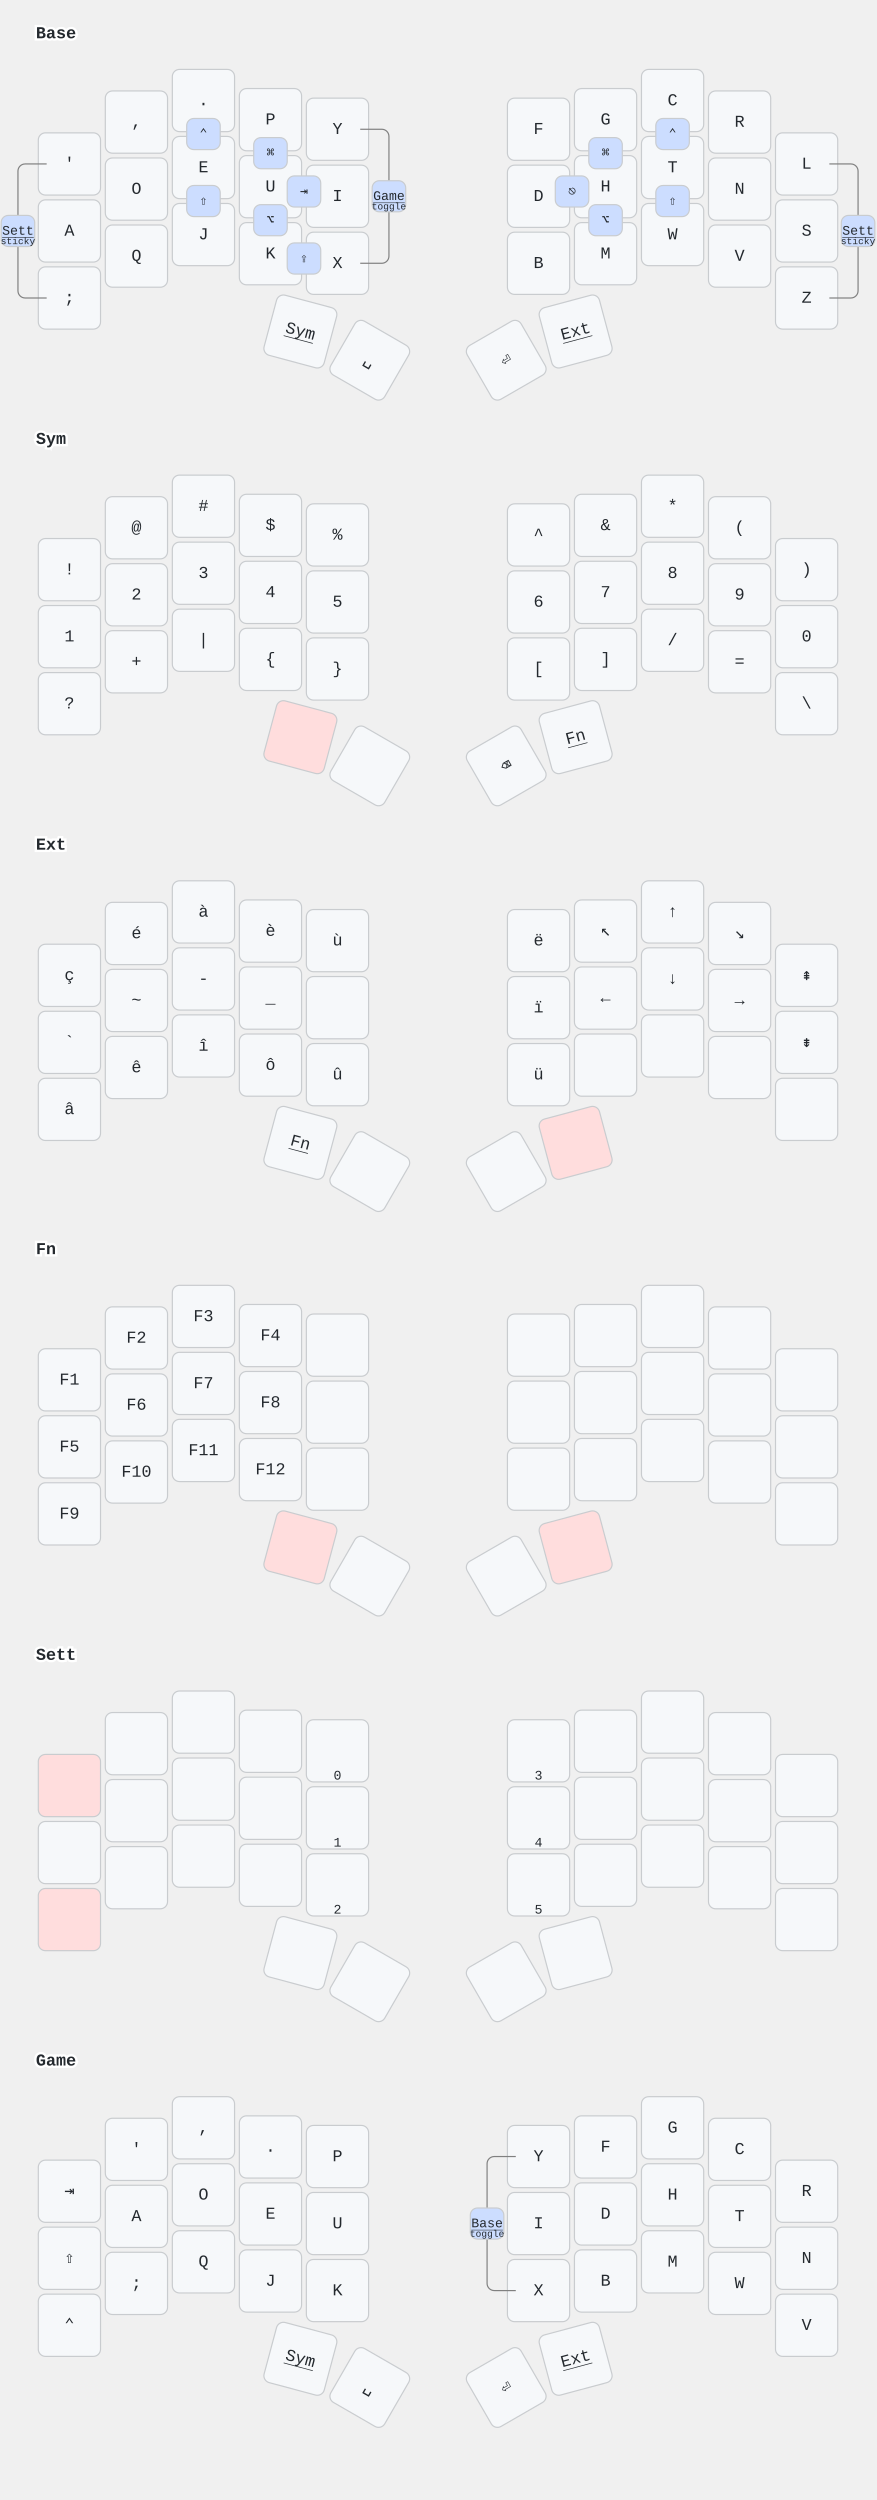
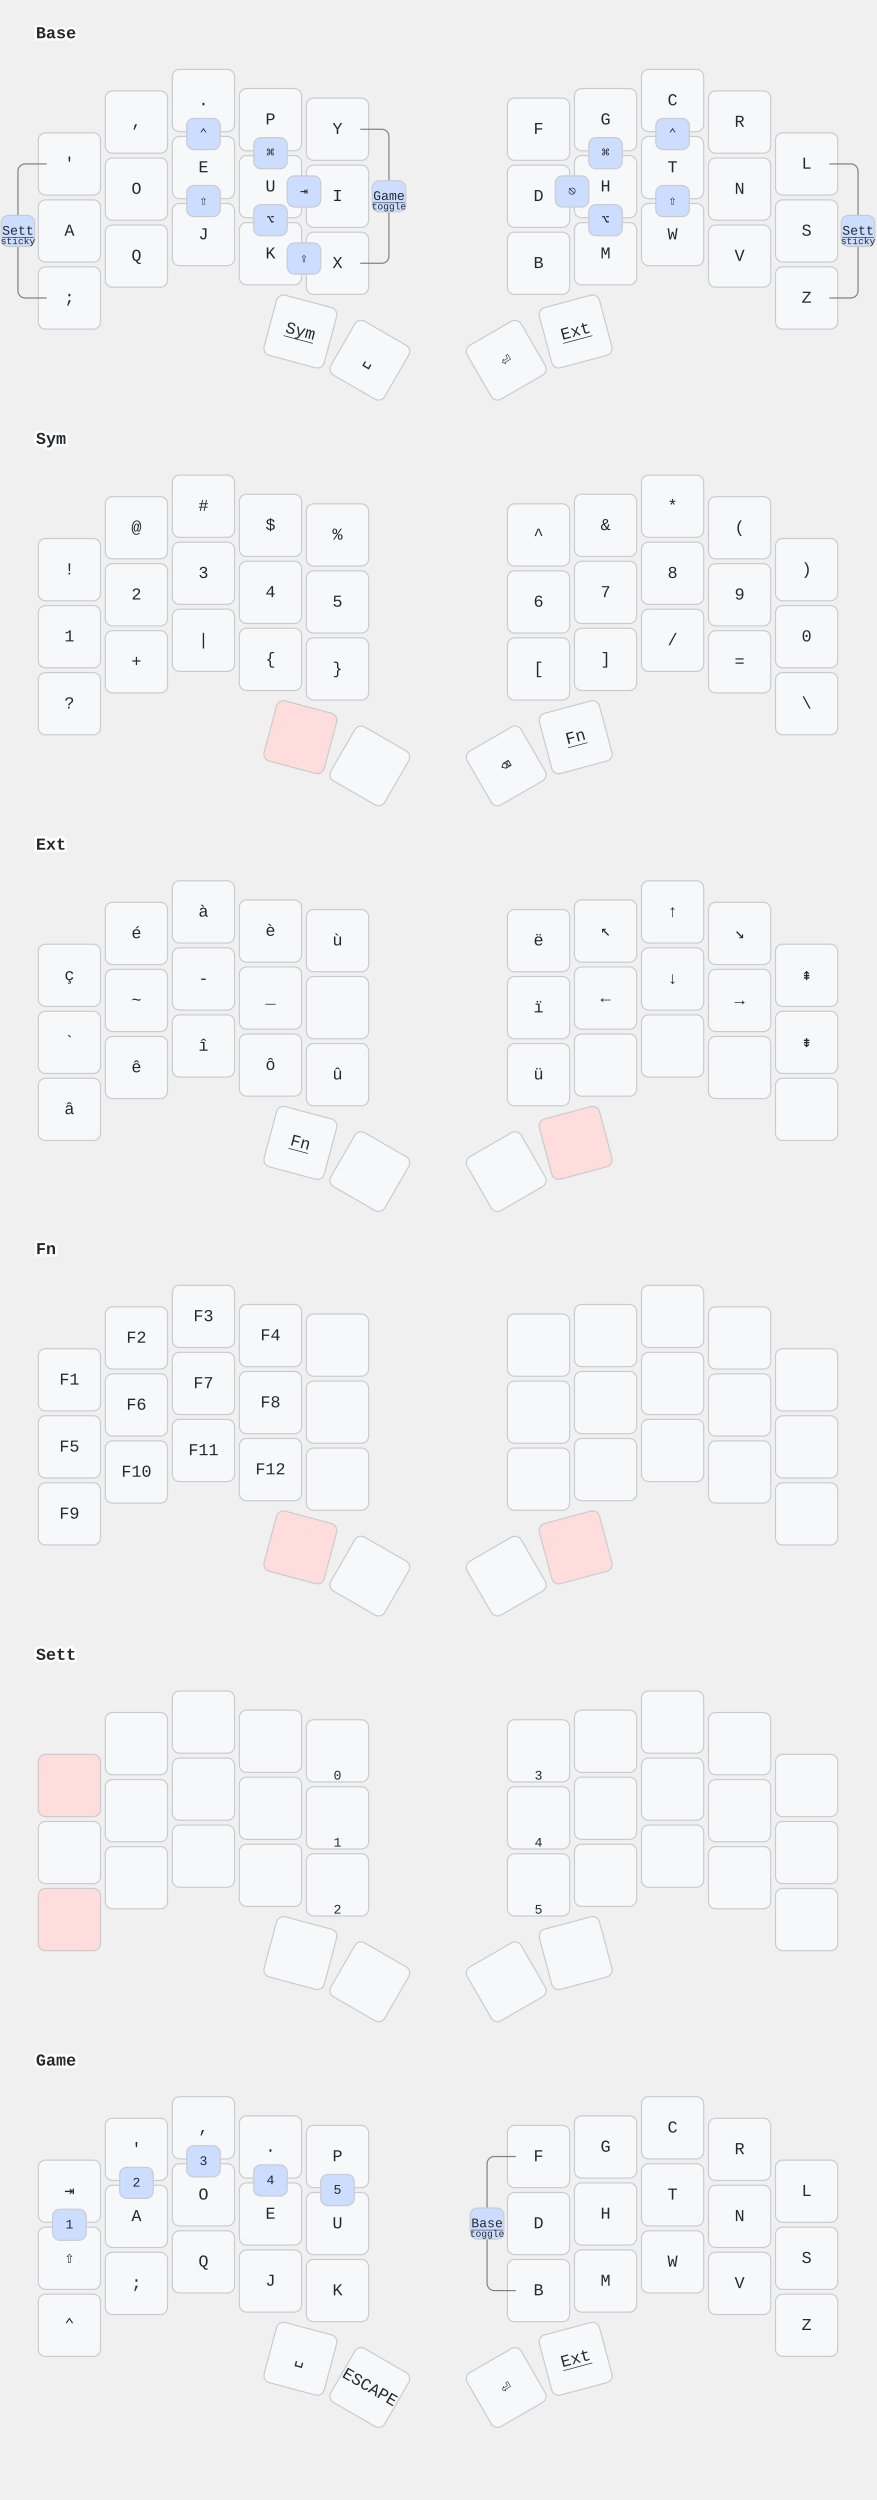
<svg xmlns="http://www.w3.org/2000/svg" xmlns:xlink="http://www.w3.org/1999/xlink" width="732" height="2089" viewBox="0 0 732 2089" class="keymap">
  <defs>/* start glyphs */
<svg id="mdi:bluetooth-connect">
      <svg id="mdi-bluetooth-connect" viewBox="0 0 24 24">
        <path d="M19,10L17,12L19,14L21,12M14.88,16.29L13,18.17V14.41M13,5.83L14.88,7.71L13,9.58M17.71,7.71L12,2H11V9.58L6.41,5L5,6.41L10.59,12L5,17.58L6.41,19L11,14.41V22H12L17.71,16.29L13.41,12M7,12L5,10L3,12L5,14L7,12Z" />
      </svg>
    </svg>
    <svg id="mdi:bluetooth-off">
      <svg id="mdi-bluetooth-off" viewBox="0 0 24 24">
        <path d="M13,5.83L14.88,7.71L13.28,9.31L14.69,10.72L17.71,7.7L12,2H11V7.03L13,9.03M5.41,4L4,5.41L10.59,12L5,17.59L6.41,19L11,14.41V22H12L16.29,17.71L18.59,20L20,18.59M13,18.17V14.41L14.88,16.29" />
      </svg>
    </svg>
    <svg id="mdi:progress-download">
      <svg id="mdi-progress-download" viewBox="0 0 24 24">
        <path d="M13,2.03C17.73,2.5 21.5,6.25 21.95,11C22.5,16.5 18.5,21.38 13,21.93V19.93C16.64,19.5 19.5,16.61 19.96,12.97C20.5,8.58 17.39,4.59 13,4.05V2.05L13,2.03M11,2.06V4.06C9.57,4.26 8.22,4.84 7.1,5.74L5.67,4.26C7.19,3 9.05,2.25 11,2.06M4.26,5.67L5.69,7.1C4.8,8.23 4.24,9.58 4.05,11H2.05C2.25,9.04 3,7.19 4.26,5.67M2.06,13H4.06C4.24,14.42 4.81,15.77 5.69,16.9L4.27,18.33C3.03,16.81 2.26,14.96 2.06,13M7.1,18.37C8.23,19.25 9.58,19.82 11,20V22C9.04,21.79 7.18,21 5.67,19.74L7.1,18.37M12,16.5L7.5,12H11V8H13V12H16.5L12,16.5Z" />
      </svg>
    </svg>
    <svg id="mdi:volume-high">
      <svg id="mdi-volume-high" viewBox="0 0 24 24">
        <path d="M14,3.23V5.29C16.89,6.15 19,8.83 19,12C19,15.17 16.89,17.84 14,18.7V20.77C18,19.86 21,16.28 21,12C21,7.72 18,4.14 14,3.23M16.5,12C16.5,10.23 15.5,8.71 14,7.97V16C15.5,15.29 16.5,13.76 16.5,12M3,9V15H7L12,20V4L7,9H3Z" />
      </svg>
    </svg>
    <svg id="mdi:volume-medium">
      <svg id="mdi-volume-medium" viewBox="0 0 24 24">
        <path d="M5,9V15H9L14,20V4L9,9M18.5,12C18.5,10.23 17.5,8.71 16,7.97V16C17.5,15.29 18.5,13.76 18.5,12Z" />
      </svg>
    </svg>
  </defs>/* end glyphs */
<style>/* inherit to force styles through use tags */
svg path {
    fill: inherit;
}

/* font and background color specifications */
svg.keymap {
    font-family: SFMono-Regular,Consolas,Liberation Mono,Menlo,monospace;
    font-size: 14px;
    font-kerning: normal;
    text-rendering: optimizeLegibility;
    fill: #24292e;
}

/* default key styling */
rect.key {
    fill: #f6f8fa;
}

rect.key, rect.combo {
    stroke: #c9cccf;
    stroke-width: 1;
}

/* default key side styling, only used is draw_key_sides is set */
rect.side {
    filter: brightness(90%);
}

/* color accent for combo boxes */
rect.combo, rect.combo-separate {
    fill: #cdf;
}

/* color accent for held keys */
rect.held, rect.combo.held {
    fill: #fdd;
}

/* color accent for ghost (optional) keys */
rect.ghost, rect.combo.ghost {
    stroke-dasharray: 4, 4;
    stroke-width: 2;
}

text {
    text-anchor: middle;
    dominant-baseline: middle;
}

/* styling for layer labels */
text.label {
    font-weight: bold;
    text-anchor: start;
    stroke: white;
    stroke-width: 4;
    paint-order: stroke;
}

/* styling for optional footer */
text.footer {
    text-anchor: end;
    dominant-baseline: auto;
    stroke: white;
    stroke-width: 4;
    paint-order: stroke;
}

/* styling for combo tap, and key non-tap label text */
text.combo, text.hold, text.shifted, text.left, text.right, text.tl, text.tr, text.bl, text.br {
    font-size: 11px;
}

text.hold, text.bl, text.br {
    text-anchor: middle;
    dominant-baseline: auto;
}

text.shifted, text.tl, text.tr {
    text-anchor: middle;
    dominant-baseline: hanging;
}

text.left, text.tl, text.bl {
    text-anchor: start;
}

text.right, text.tr, text.br {
    text-anchor: end;
}

text.layer-activator {
    text-decoration: underline;
}

/* styling for hold/shifted label text in combo box */
text.combo.hold, text.combo.shifted, text.combo.left, text.combo.right {
    font-size: 8px;
}

/* lighter symbol for transparent keys */
text.trans {
    fill: #7b7e81;
}

/* styling for combo dendrons */
path.combo {
    stroke-width: 1;
    stroke: gray;
    fill: none;
}

/* Start Tabler Icons Cleanup */
/* cannot use height/width with glyphs */
.icon-tabler &gt; path {
    fill: inherit;
    stroke: inherit;
    stroke-width: 2;
}
/* hide tabler's default box */
.icon-tabler &gt; path[stroke="none"][fill="none"] {
    visibility: hidden;
}
/* End Tabler Icons Cleanup */
</style>
  <g transform="translate(30, 0)" class="layer-Base">
    <text x="0" y="28" class="label" id="Base">Base</text>
    <g transform="translate(0, 56)">
      <g transform="translate(28, 81)" class="key keypos-0">
        <rect rx="6" ry="6" x="-26" y="-26" width="52" height="52" class="key" />
        <text x="0" y="0" class="key tap">'</text>
      </g>
      <g transform="translate(84, 46)" class="key keypos-1">
        <rect rx="6" ry="6" x="-26" y="-26" width="52" height="52" class="key" />
        <text x="0" y="0" class="key tap">,</text>
      </g>
      <g transform="translate(140, 28)" class="key keypos-2">
        <rect rx="6" ry="6" x="-26" y="-26" width="52" height="52" class="key" />
        <text x="0" y="0" class="key tap">.</text>
      </g>
      <g transform="translate(196, 44)" class="key keypos-3">
        <rect rx="6" ry="6" x="-26" y="-26" width="52" height="52" class="key" />
        <text x="0" y="0" class="key tap">P</text>
      </g>
      <g transform="translate(252, 52)" class="key keypos-4">
        <rect rx="6" ry="6" x="-26" y="-26" width="52" height="52" class="key" />
        <text x="0" y="0" class="key tap">Y</text>
      </g>
      <g transform="translate(420, 52)" class="key keypos-5">
        <rect rx="6" ry="6" x="-26" y="-26" width="52" height="52" class="key" />
        <text x="0" y="0" class="key tap">F</text>
      </g>
      <g transform="translate(476, 44)" class="key keypos-6">
        <rect rx="6" ry="6" x="-26" y="-26" width="52" height="52" class="key" />
        <text x="0" y="0" class="key tap">G</text>
      </g>
      <g transform="translate(532, 28)" class="key keypos-7">
        <rect rx="6" ry="6" x="-26" y="-26" width="52" height="52" class="key" />
        <text x="0" y="0" class="key tap">C</text>
      </g>
      <g transform="translate(588, 46)" class="key keypos-8">
        <rect rx="6" ry="6" x="-26" y="-26" width="52" height="52" class="key" />
        <text x="0" y="0" class="key tap">R</text>
      </g>
      <g transform="translate(644, 81)" class="key keypos-9">
        <rect rx="6" ry="6" x="-26" y="-26" width="52" height="52" class="key" />
        <text x="0" y="0" class="key tap">L</text>
      </g>
      <g transform="translate(28, 137)" class="key keypos-10">
        <rect rx="6" ry="6" x="-26" y="-26" width="52" height="52" class="key" />
        <text x="0" y="0" class="key tap">A</text>
      </g>
      <g transform="translate(84, 102)" class="key keypos-11">
        <rect rx="6" ry="6" x="-26" y="-26" width="52" height="52" class="key" />
        <text x="0" y="0" class="key tap">O</text>
      </g>
      <g transform="translate(140, 84)" class="key keypos-12">
        <rect rx="6" ry="6" x="-26" y="-26" width="52" height="52" class="key" />
        <text x="0" y="0" class="key tap">E</text>
      </g>
      <g transform="translate(196, 100)" class="key keypos-13">
        <rect rx="6" ry="6" x="-26" y="-26" width="52" height="52" class="key" />
        <text x="0" y="0" class="key tap">U</text>
      </g>
      <g transform="translate(252, 108)" class="key keypos-14">
        <rect rx="6" ry="6" x="-26" y="-26" width="52" height="52" class="key" />
        <text x="0" y="0" class="key tap">I</text>
      </g>
      <g transform="translate(420, 108)" class="key keypos-15">
        <rect rx="6" ry="6" x="-26" y="-26" width="52" height="52" class="key" />
        <text x="0" y="0" class="key tap">D</text>
      </g>
      <g transform="translate(476, 100)" class="key keypos-16">
        <rect rx="6" ry="6" x="-26" y="-26" width="52" height="52" class="key" />
        <text x="0" y="0" class="key tap">H</text>
      </g>
      <g transform="translate(532, 84)" class="key keypos-17">
        <rect rx="6" ry="6" x="-26" y="-26" width="52" height="52" class="key" />
        <text x="0" y="0" class="key tap">T</text>
      </g>
      <g transform="translate(588, 102)" class="key keypos-18">
        <rect rx="6" ry="6" x="-26" y="-26" width="52" height="52" class="key" />
        <text x="0" y="0" class="key tap">N</text>
      </g>
      <g transform="translate(644, 137)" class="key keypos-19">
        <rect rx="6" ry="6" x="-26" y="-26" width="52" height="52" class="key" />
        <text x="0" y="0" class="key tap">S</text>
      </g>
      <g transform="translate(28, 193)" class="key keypos-20">
        <rect rx="6" ry="6" x="-26" y="-26" width="52" height="52" class="key" />
        <text x="0" y="0" class="key tap">;</text>
      </g>
      <g transform="translate(84, 158)" class="key keypos-21">
        <rect rx="6" ry="6" x="-26" y="-26" width="52" height="52" class="key" />
        <text x="0" y="0" class="key tap">Q</text>
      </g>
      <g transform="translate(140, 140)" class="key keypos-22">
        <rect rx="6" ry="6" x="-26" y="-26" width="52" height="52" class="key" />
        <text x="0" y="0" class="key tap">J</text>
      </g>
      <g transform="translate(196, 156)" class="key keypos-23">
        <rect rx="6" ry="6" x="-26" y="-26" width="52" height="52" class="key" />
        <text x="0" y="0" class="key tap">K</text>
      </g>
      <g transform="translate(252, 164)" class="key keypos-24">
        <rect rx="6" ry="6" x="-26" y="-26" width="52" height="52" class="key" />
        <text x="0" y="0" class="key tap">X</text>
      </g>
      <g transform="translate(420, 164)" class="key keypos-25">
        <rect rx="6" ry="6" x="-26" y="-26" width="52" height="52" class="key" />
        <text x="0" y="0" class="key tap">B</text>
      </g>
      <g transform="translate(476, 156)" class="key keypos-26">
        <rect rx="6" ry="6" x="-26" y="-26" width="52" height="52" class="key" />
        <text x="0" y="0" class="key tap">M</text>
      </g>
      <g transform="translate(532, 140)" class="key keypos-27">
        <rect rx="6" ry="6" x="-26" y="-26" width="52" height="52" class="key" />
        <text x="0" y="0" class="key tap">W</text>
      </g>
      <g transform="translate(588, 158)" class="key keypos-28">
        <rect rx="6" ry="6" x="-26" y="-26" width="52" height="52" class="key" />
        <text x="0" y="0" class="key tap">V</text>
      </g>
      <g transform="translate(644, 193)" class="key keypos-29">
        <rect rx="6" ry="6" x="-26" y="-26" width="52" height="52" class="key" />
        <text x="0" y="0" class="key tap">Z</text>
      </g>
      <g transform="translate(221, 221) rotate(15.0)" class="key keypos-30">
        <rect rx="6" ry="6" x="-26" y="-26" width="52" height="52" class="key" />
        <a href="#Sym">
          <text x="0" y="0" class="key tap layer-activator">Sym</text>
        </a>
      </g>
      <g transform="translate(279, 245) rotate(30.0)" class="key keypos-31">
        <rect rx="6" ry="6" x="-26" y="-26" width="52" height="52" class="key" />
        <text x="0" y="0" class="key tap">␣</text>
      </g>
      <g transform="translate(393, 245) rotate(-30.0)" class="key keypos-32">
        <rect rx="6" ry="6" x="-26" y="-26" width="52" height="52" class="key" />
        <text x="0" y="0" class="key tap">⏎</text>
      </g>
      <g transform="translate(451, 221) rotate(-15.0)" class="key keypos-33">
        <rect rx="6" ry="6" x="-26" y="-26" width="52" height="52" class="key" />
        <a href="#Ext">
          <text x="0" y="0" class="key tap layer-activator">Ext</text>
        </a>
      </g>
      <g class="combo combopos-0">
        <path d="M-15,137 v-50 a6.0,6.0 0 0 1 6.0,-6.0 h18" class="combo" />
        <path d="M-15,137 v50 a6.0,6.0 0 0 0 6.0,6.0 h18" class="combo" />
        <rect rx="6" ry="6" x="-29" y="124" width="28" height="26" class="combo" />
        <a href="#Sett">
          <text x="-15" y="137" class="combo tap layer-activator">Sett</text>
        </a>
        <text x="-15" y="148" class="combo hold">sticky</text>
      </g>
      <g class="combo combopos-1">
        <path d="M687,137 v-50 a6.0,6.0 0 0 0 -6.0,-6.0 h-18" class="combo" />
        <path d="M687,137 v50 a6.0,6.0 0 0 1 -6.0,6.0 h-18" class="combo" />
        <rect rx="6" ry="6" x="673" y="124" width="28" height="26" class="combo" />
        <a href="#Sett">
          <text x="687" y="137" class="combo tap layer-activator">Sett</text>
        </a>
        <text x="687" y="148" class="combo hold">sticky</text>
      </g>
      <g class="combo combopos-2">
        <rect rx="6" ry="6" x="210" y="91" width="28" height="26" class="combo" />
        <text x="224" y="104" class="combo tap">⇥</text>
      </g>
      <g class="combo combopos-3">
        <rect rx="6" ry="6" x="434" y="91" width="28" height="26" class="combo" />
        <text x="448" y="104" class="combo tap">⎋</text>
      </g>
      <g class="combo combopos-4">
        <rect rx="6" ry="6" x="210" y="147" width="28" height="26" class="combo" />
        <text x="224" y="160" class="combo tap">⇪</text>
      </g>
      <g class="combo combopos-5">
        <rect rx="6" ry="6" x="126" y="43" width="28" height="26" class="combo" />
        <text x="140" y="56" class="combo tap">⌃</text>
      </g>
      <g class="combo combopos-6">
        <rect rx="6" ry="6" x="126" y="99" width="28" height="26" class="combo" />
        <text x="140" y="112" class="combo tap">⇧</text>
      </g>
      <g class="combo combopos-7">
        <rect rx="6" ry="6" x="182" y="59" width="28" height="26" class="combo" />
        <text x="196" y="72" class="combo tap">⌘</text>
      </g>
      <g class="combo combopos-8">
        <rect rx="6" ry="6" x="182" y="115" width="28" height="26" class="combo" />
        <text x="196" y="128" class="combo tap">⌥</text>
      </g>
      <g class="combo combopos-9">
        <rect rx="6" ry="6" x="462" y="59" width="28" height="26" class="combo" />
        <text x="476" y="72" class="combo tap">⌘</text>
      </g>
      <g class="combo combopos-10">
        <rect rx="6" ry="6" x="462" y="115" width="28" height="26" class="combo" />
        <text x="476" y="128" class="combo tap">⌥</text>
      </g>
      <g class="combo combopos-11">
        <rect rx="6" ry="6" x="518" y="43" width="28" height="26" class="combo" />
        <text x="532" y="56" class="combo tap">⌃</text>
      </g>
      <g class="combo combopos-12">
        <rect rx="6" ry="6" x="518" y="99" width="28" height="26" class="combo" />
        <text x="532" y="112" class="combo tap">⇧</text>
      </g>
      <g class="combo combopos-13">
        <path d="M295,108 v-50 a6.0,6.0 0 0 0 -6.0,-6.0 h-18" class="combo" />
        <path d="M295,108 v50 a6.0,6.0 0 0 1 -6.0,6.0 h-18" class="combo" />
        <rect rx="6" ry="6" x="281" y="95" width="28" height="26" class="combo" />
        <a href="#Game">
          <text x="295" y="108" class="combo tap layer-activator">Game</text>
        </a>
        <text x="295" y="119" class="combo hold">toggle</text>
      </g>
    </g>
  </g>
  <g transform="translate(30, 339)" class="layer-Sym">
    <text x="0" y="28" class="label" id="Sym">Sym</text>
    <g transform="translate(0, 56)">
      <g transform="translate(28, 81)" class="key keypos-0">
        <rect rx="6" ry="6" x="-26" y="-26" width="52" height="52" class="key" />
        <text x="0" y="0" class="key tap">!</text>
      </g>
      <g transform="translate(84, 46)" class="key keypos-1">
        <rect rx="6" ry="6" x="-26" y="-26" width="52" height="52" class="key" />
        <text x="0" y="0" class="key tap">@</text>
      </g>
      <g transform="translate(140, 28)" class="key keypos-2">
        <rect rx="6" ry="6" x="-26" y="-26" width="52" height="52" class="key" />
        <text x="0" y="0" class="key tap">#</text>
      </g>
      <g transform="translate(196, 44)" class="key keypos-3">
        <rect rx="6" ry="6" x="-26" y="-26" width="52" height="52" class="key" />
        <text x="0" y="0" class="key tap">$</text>
      </g>
      <g transform="translate(252, 52)" class="key keypos-4">
        <rect rx="6" ry="6" x="-26" y="-26" width="52" height="52" class="key" />
        <text x="0" y="0" class="key tap">%</text>
      </g>
      <g transform="translate(420, 52)" class="key keypos-5">
        <rect rx="6" ry="6" x="-26" y="-26" width="52" height="52" class="key" />
        <text x="0" y="0" class="key tap">^</text>
      </g>
      <g transform="translate(476, 44)" class="key keypos-6">
        <rect rx="6" ry="6" x="-26" y="-26" width="52" height="52" class="key" />
        <text x="0" y="0" class="key tap">&amp;</text>
      </g>
      <g transform="translate(532, 28)" class="key keypos-7">
        <rect rx="6" ry="6" x="-26" y="-26" width="52" height="52" class="key" />
        <text x="0" y="0" class="key tap">*</text>
      </g>
      <g transform="translate(588, 46)" class="key keypos-8">
        <rect rx="6" ry="6" x="-26" y="-26" width="52" height="52" class="key" />
        <text x="0" y="0" class="key tap">(</text>
      </g>
      <g transform="translate(644, 81)" class="key keypos-9">
        <rect rx="6" ry="6" x="-26" y="-26" width="52" height="52" class="key" />
        <text x="0" y="0" class="key tap">)</text>
      </g>
      <g transform="translate(28, 137)" class="key keypos-10">
        <rect rx="6" ry="6" x="-26" y="-26" width="52" height="52" class="key" />
        <text x="0" y="0" class="key tap">1</text>
      </g>
      <g transform="translate(84, 102)" class="key keypos-11">
        <rect rx="6" ry="6" x="-26" y="-26" width="52" height="52" class="key" />
        <text x="0" y="0" class="key tap">2</text>
      </g>
      <g transform="translate(140, 84)" class="key keypos-12">
        <rect rx="6" ry="6" x="-26" y="-26" width="52" height="52" class="key" />
        <text x="0" y="0" class="key tap">3</text>
      </g>
      <g transform="translate(196, 100)" class="key keypos-13">
        <rect rx="6" ry="6" x="-26" y="-26" width="52" height="52" class="key" />
        <text x="0" y="0" class="key tap">4</text>
      </g>
      <g transform="translate(252, 108)" class="key keypos-14">
        <rect rx="6" ry="6" x="-26" y="-26" width="52" height="52" class="key" />
        <text x="0" y="0" class="key tap">5</text>
      </g>
      <g transform="translate(420, 108)" class="key keypos-15">
        <rect rx="6" ry="6" x="-26" y="-26" width="52" height="52" class="key" />
        <text x="0" y="0" class="key tap">6</text>
      </g>
      <g transform="translate(476, 100)" class="key keypos-16">
        <rect rx="6" ry="6" x="-26" y="-26" width="52" height="52" class="key" />
        <text x="0" y="0" class="key tap">7</text>
      </g>
      <g transform="translate(532, 84)" class="key keypos-17">
        <rect rx="6" ry="6" x="-26" y="-26" width="52" height="52" class="key" />
        <text x="0" y="0" class="key tap">8</text>
      </g>
      <g transform="translate(588, 102)" class="key keypos-18">
        <rect rx="6" ry="6" x="-26" y="-26" width="52" height="52" class="key" />
        <text x="0" y="0" class="key tap">9</text>
      </g>
      <g transform="translate(644, 137)" class="key keypos-19">
        <rect rx="6" ry="6" x="-26" y="-26" width="52" height="52" class="key" />
        <text x="0" y="0" class="key tap">0</text>
      </g>
      <g transform="translate(28, 193)" class="key keypos-20">
        <rect rx="6" ry="6" x="-26" y="-26" width="52" height="52" class="key" />
        <text x="0" y="0" class="key tap">?</text>
      </g>
      <g transform="translate(84, 158)" class="key keypos-21">
        <rect rx="6" ry="6" x="-26" y="-26" width="52" height="52" class="key" />
        <text x="0" y="0" class="key tap">+</text>
      </g>
      <g transform="translate(140, 140)" class="key keypos-22">
        <rect rx="6" ry="6" x="-26" y="-26" width="52" height="52" class="key" />
        <text x="0" y="0" class="key tap">|</text>
      </g>
      <g transform="translate(196, 156)" class="key keypos-23">
        <rect rx="6" ry="6" x="-26" y="-26" width="52" height="52" class="key" />
        <text x="0" y="0" class="key tap">{</text>
      </g>
      <g transform="translate(252, 164)" class="key keypos-24">
        <rect rx="6" ry="6" x="-26" y="-26" width="52" height="52" class="key" />
        <text x="0" y="0" class="key tap">}</text>
      </g>
      <g transform="translate(420, 164)" class="key keypos-25">
        <rect rx="6" ry="6" x="-26" y="-26" width="52" height="52" class="key" />
        <text x="0" y="0" class="key tap">[</text>
      </g>
      <g transform="translate(476, 156)" class="key keypos-26">
        <rect rx="6" ry="6" x="-26" y="-26" width="52" height="52" class="key" />
        <text x="0" y="0" class="key tap">]</text>
      </g>
      <g transform="translate(532, 140)" class="key keypos-27">
        <rect rx="6" ry="6" x="-26" y="-26" width="52" height="52" class="key" />
        <text x="0" y="0" class="key tap">/</text>
      </g>
      <g transform="translate(588, 158)" class="key keypos-28">
        <rect rx="6" ry="6" x="-26" y="-26" width="52" height="52" class="key" />
        <text x="0" y="0" class="key tap">=</text>
      </g>
      <g transform="translate(644, 193)" class="key keypos-29">
        <rect rx="6" ry="6" x="-26" y="-26" width="52" height="52" class="key" />
        <text x="0" y="0" class="key tap">\</text>
      </g>
      <g transform="translate(221, 221) rotate(15.0)" class="key held keypos-30">
        <rect rx="6" ry="6" x="-26" y="-26" width="52" height="52" class="key held" />
      </g>
      <g transform="translate(279, 245) rotate(30.0)" class="key keypos-31">
        <rect rx="6" ry="6" x="-26" y="-26" width="52" height="52" class="key" />
      </g>
      <g transform="translate(393, 245) rotate(-30.0)" class="key keypos-32">
        <rect rx="6" ry="6" x="-26" y="-26" width="52" height="52" class="key" />
        <text x="0" y="0" class="key tap">⌫</text>
      </g>
      <g transform="translate(451, 221) rotate(-15.0)" class="key keypos-33">
        <rect rx="6" ry="6" x="-26" y="-26" width="52" height="52" class="key" />
        <a href="#Fn">
          <text x="0" y="0" class="key tap layer-activator">Fn</text>
        </a>
      </g>
    </g>
  </g>
  <g transform="translate(30, 678)" class="layer-Ext">
    <text x="0" y="28" class="label" id="Ext">Ext</text>
    <g transform="translate(0, 56)">
      <g transform="translate(28, 81)" class="key keypos-0">
        <rect rx="6" ry="6" x="-26" y="-26" width="52" height="52" class="key" />
        <text x="0" y="0" class="key tap">ç</text>
      </g>
      <g transform="translate(84, 46)" class="key keypos-1">
        <rect rx="6" ry="6" x="-26" y="-26" width="52" height="52" class="key" />
        <text x="0" y="0" class="key tap">é</text>
      </g>
      <g transform="translate(140, 28)" class="key keypos-2">
        <rect rx="6" ry="6" x="-26" y="-26" width="52" height="52" class="key" />
        <text x="0" y="0" class="key tap">à</text>
      </g>
      <g transform="translate(196, 44)" class="key keypos-3">
        <rect rx="6" ry="6" x="-26" y="-26" width="52" height="52" class="key" />
        <text x="0" y="0" class="key tap">è</text>
      </g>
      <g transform="translate(252, 52)" class="key keypos-4">
        <rect rx="6" ry="6" x="-26" y="-26" width="52" height="52" class="key" />
        <text x="0" y="0" class="key tap">ù</text>
      </g>
      <g transform="translate(420, 52)" class="key keypos-5">
        <rect rx="6" ry="6" x="-26" y="-26" width="52" height="52" class="key" />
        <text x="0" y="0" class="key tap">ë</text>
      </g>
      <g transform="translate(476, 44)" class="key keypos-6">
        <rect rx="6" ry="6" x="-26" y="-26" width="52" height="52" class="key" />
        <text x="0" y="0" class="key tap">↖</text>
      </g>
      <g transform="translate(532, 28)" class="key keypos-7">
        <rect rx="6" ry="6" x="-26" y="-26" width="52" height="52" class="key" />
        <text x="0" y="0" class="key tap">↑</text>
      </g>
      <g transform="translate(588, 46)" class="key keypos-8">
        <rect rx="6" ry="6" x="-26" y="-26" width="52" height="52" class="key" />
        <text x="0" y="0" class="key tap">↘</text>
      </g>
      <g transform="translate(644, 81)" class="key keypos-9">
        <rect rx="6" ry="6" x="-26" y="-26" width="52" height="52" class="key" />
        <text x="0" y="0" class="key tap">⇞</text>
      </g>
      <g transform="translate(28, 137)" class="key keypos-10">
        <rect rx="6" ry="6" x="-26" y="-26" width="52" height="52" class="key" />
        <text x="0" y="0" class="key tap">`</text>
      </g>
      <g transform="translate(84, 102)" class="key keypos-11">
        <rect rx="6" ry="6" x="-26" y="-26" width="52" height="52" class="key" />
        <text x="0" y="0" class="key tap">~</text>
      </g>
      <g transform="translate(140, 84)" class="key keypos-12">
        <rect rx="6" ry="6" x="-26" y="-26" width="52" height="52" class="key" />
        <text x="0" y="0" class="key tap">-</text>
      </g>
      <g transform="translate(196, 100)" class="key keypos-13">
        <rect rx="6" ry="6" x="-26" y="-26" width="52" height="52" class="key" />
        <text x="0" y="0" class="key tap">_</text>
      </g>
      <g transform="translate(252, 108)" class="key keypos-14">
        <rect rx="6" ry="6" x="-26" y="-26" width="52" height="52" class="key" />
      </g>
      <g transform="translate(420, 108)" class="key keypos-15">
        <rect rx="6" ry="6" x="-26" y="-26" width="52" height="52" class="key" />
        <text x="0" y="0" class="key tap">ï</text>
      </g>
      <g transform="translate(476, 100)" class="key keypos-16">
        <rect rx="6" ry="6" x="-26" y="-26" width="52" height="52" class="key" />
        <text x="0" y="0" class="key tap">←</text>
      </g>
      <g transform="translate(532, 84)" class="key keypos-17">
        <rect rx="6" ry="6" x="-26" y="-26" width="52" height="52" class="key" />
        <text x="0" y="0" class="key tap">↓</text>
      </g>
      <g transform="translate(588, 102)" class="key keypos-18">
        <rect rx="6" ry="6" x="-26" y="-26" width="52" height="52" class="key" />
        <text x="0" y="0" class="key tap">→</text>
      </g>
      <g transform="translate(644, 137)" class="key keypos-19">
        <rect rx="6" ry="6" x="-26" y="-26" width="52" height="52" class="key" />
        <text x="0" y="0" class="key tap">⇟</text>
      </g>
      <g transform="translate(28, 193)" class="key keypos-20">
        <rect rx="6" ry="6" x="-26" y="-26" width="52" height="52" class="key" />
        <text x="0" y="0" class="key tap">â</text>
      </g>
      <g transform="translate(84, 158)" class="key keypos-21">
        <rect rx="6" ry="6" x="-26" y="-26" width="52" height="52" class="key" />
        <text x="0" y="0" class="key tap">ê</text>
      </g>
      <g transform="translate(140, 140)" class="key keypos-22">
        <rect rx="6" ry="6" x="-26" y="-26" width="52" height="52" class="key" />
        <text x="0" y="0" class="key tap">î</text>
      </g>
      <g transform="translate(196, 156)" class="key keypos-23">
        <rect rx="6" ry="6" x="-26" y="-26" width="52" height="52" class="key" />
        <text x="0" y="0" class="key tap">ô</text>
      </g>
      <g transform="translate(252, 164)" class="key keypos-24">
        <rect rx="6" ry="6" x="-26" y="-26" width="52" height="52" class="key" />
        <text x="0" y="0" class="key tap">û</text>
      </g>
      <g transform="translate(420, 164)" class="key keypos-25">
        <rect rx="6" ry="6" x="-26" y="-26" width="52" height="52" class="key" />
        <text x="0" y="0" class="key tap">ü</text>
      </g>
      <g transform="translate(476, 156)" class="key keypos-26">
        <rect rx="6" ry="6" x="-26" y="-26" width="52" height="52" class="key" />
        <use href="#mdi:volume-medium" xlink:href="#mdi:volume-medium" x="-7" y="-7" height="14" width="14.0" class="key tap glyph mdi:volume-medium" />
      </g>
      <g transform="translate(532, 140)" class="key keypos-27">
        <rect rx="6" ry="6" x="-26" y="-26" width="52" height="52" class="key" />
        <use href="#mdi:volume-high" xlink:href="#mdi:volume-high" x="-7" y="-7" height="14" width="14.0" class="key tap glyph mdi:volume-high" />
      </g>
      <g transform="translate(588, 158)" class="key keypos-28">
        <rect rx="6" ry="6" x="-26" y="-26" width="52" height="52" class="key" />
      </g>
      <g transform="translate(644, 193)" class="key keypos-29">
        <rect rx="6" ry="6" x="-26" y="-26" width="52" height="52" class="key" />
      </g>
      <g transform="translate(221, 221) rotate(15.0)" class="key keypos-30">
        <rect rx="6" ry="6" x="-26" y="-26" width="52" height="52" class="key" />
        <a href="#Fn">
          <text x="0" y="0" class="key tap layer-activator">Fn</text>
        </a>
      </g>
      <g transform="translate(279, 245) rotate(30.0)" class="key keypos-31">
        <rect rx="6" ry="6" x="-26" y="-26" width="52" height="52" class="key" />
      </g>
      <g transform="translate(393, 245) rotate(-30.0)" class="key keypos-32">
        <rect rx="6" ry="6" x="-26" y="-26" width="52" height="52" class="key" />
      </g>
      <g transform="translate(451, 221) rotate(-15.0)" class="key held keypos-33">
        <rect rx="6" ry="6" x="-26" y="-26" width="52" height="52" class="key held" />
      </g>
    </g>
  </g>
  <g transform="translate(30, 1016)" class="layer-Fn">
    <text x="0" y="28" class="label" id="Fn">Fn</text>
    <g transform="translate(0, 56)">
      <g transform="translate(28, 81)" class="key keypos-0">
        <rect rx="6" ry="6" x="-26" y="-26" width="52" height="52" class="key" />
        <text x="0" y="0" class="key tap">F1</text>
      </g>
      <g transform="translate(84, 46)" class="key keypos-1">
        <rect rx="6" ry="6" x="-26" y="-26" width="52" height="52" class="key" />
        <text x="0" y="0" class="key tap">F2</text>
      </g>
      <g transform="translate(140, 28)" class="key keypos-2">
        <rect rx="6" ry="6" x="-26" y="-26" width="52" height="52" class="key" />
        <text x="0" y="0" class="key tap">F3</text>
      </g>
      <g transform="translate(196, 44)" class="key keypos-3">
        <rect rx="6" ry="6" x="-26" y="-26" width="52" height="52" class="key" />
        <text x="0" y="0" class="key tap">F4</text>
      </g>
      <g transform="translate(252, 52)" class="key keypos-4">
        <rect rx="6" ry="6" x="-26" y="-26" width="52" height="52" class="key" />
      </g>
      <g transform="translate(420, 52)" class="key keypos-5">
        <rect rx="6" ry="6" x="-26" y="-26" width="52" height="52" class="key" />
      </g>
      <g transform="translate(476, 44)" class="key keypos-6">
        <rect rx="6" ry="6" x="-26" y="-26" width="52" height="52" class="key" />
      </g>
      <g transform="translate(532, 28)" class="key keypos-7">
        <rect rx="6" ry="6" x="-26" y="-26" width="52" height="52" class="key" />
      </g>
      <g transform="translate(588, 46)" class="key keypos-8">
        <rect rx="6" ry="6" x="-26" y="-26" width="52" height="52" class="key" />
      </g>
      <g transform="translate(644, 81)" class="key keypos-9">
        <rect rx="6" ry="6" x="-26" y="-26" width="52" height="52" class="key" />
      </g>
      <g transform="translate(28, 137)" class="key keypos-10">
        <rect rx="6" ry="6" x="-26" y="-26" width="52" height="52" class="key" />
        <text x="0" y="0" class="key tap">F5</text>
      </g>
      <g transform="translate(84, 102)" class="key keypos-11">
        <rect rx="6" ry="6" x="-26" y="-26" width="52" height="52" class="key" />
        <text x="0" y="0" class="key tap">F6</text>
      </g>
      <g transform="translate(140, 84)" class="key keypos-12">
        <rect rx="6" ry="6" x="-26" y="-26" width="52" height="52" class="key" />
        <text x="0" y="0" class="key tap">F7</text>
      </g>
      <g transform="translate(196, 100)" class="key keypos-13">
        <rect rx="6" ry="6" x="-26" y="-26" width="52" height="52" class="key" />
        <text x="0" y="0" class="key tap">F8</text>
      </g>
      <g transform="translate(252, 108)" class="key keypos-14">
        <rect rx="6" ry="6" x="-26" y="-26" width="52" height="52" class="key" />
      </g>
      <g transform="translate(420, 108)" class="key keypos-15">
        <rect rx="6" ry="6" x="-26" y="-26" width="52" height="52" class="key" />
      </g>
      <g transform="translate(476, 100)" class="key keypos-16">
        <rect rx="6" ry="6" x="-26" y="-26" width="52" height="52" class="key" />
      </g>
      <g transform="translate(532, 84)" class="key keypos-17">
        <rect rx="6" ry="6" x="-26" y="-26" width="52" height="52" class="key" />
      </g>
      <g transform="translate(588, 102)" class="key keypos-18">
        <rect rx="6" ry="6" x="-26" y="-26" width="52" height="52" class="key" />
      </g>
      <g transform="translate(644, 137)" class="key keypos-19">
        <rect rx="6" ry="6" x="-26" y="-26" width="52" height="52" class="key" />
      </g>
      <g transform="translate(28, 193)" class="key keypos-20">
        <rect rx="6" ry="6" x="-26" y="-26" width="52" height="52" class="key" />
        <text x="0" y="0" class="key tap">F9</text>
      </g>
      <g transform="translate(84, 158)" class="key keypos-21">
        <rect rx="6" ry="6" x="-26" y="-26" width="52" height="52" class="key" />
        <text x="0" y="0" class="key tap">F10</text>
      </g>
      <g transform="translate(140, 140)" class="key keypos-22">
        <rect rx="6" ry="6" x="-26" y="-26" width="52" height="52" class="key" />
        <text x="0" y="0" class="key tap">F11</text>
      </g>
      <g transform="translate(196, 156)" class="key keypos-23">
        <rect rx="6" ry="6" x="-26" y="-26" width="52" height="52" class="key" />
        <text x="0" y="0" class="key tap">F12</text>
      </g>
      <g transform="translate(252, 164)" class="key keypos-24">
        <rect rx="6" ry="6" x="-26" y="-26" width="52" height="52" class="key" />
      </g>
      <g transform="translate(420, 164)" class="key keypos-25">
        <rect rx="6" ry="6" x="-26" y="-26" width="52" height="52" class="key" />
      </g>
      <g transform="translate(476, 156)" class="key keypos-26">
        <rect rx="6" ry="6" x="-26" y="-26" width="52" height="52" class="key" />
      </g>
      <g transform="translate(532, 140)" class="key keypos-27">
        <rect rx="6" ry="6" x="-26" y="-26" width="52" height="52" class="key" />
      </g>
      <g transform="translate(588, 158)" class="key keypos-28">
        <rect rx="6" ry="6" x="-26" y="-26" width="52" height="52" class="key" />
      </g>
      <g transform="translate(644, 193)" class="key keypos-29">
        <rect rx="6" ry="6" x="-26" y="-26" width="52" height="52" class="key" />
      </g>
      <g transform="translate(221, 221) rotate(15.0)" class="key held keypos-30">
        <rect rx="6" ry="6" x="-26" y="-26" width="52" height="52" class="key held" />
      </g>
      <g transform="translate(279, 245) rotate(30.0)" class="key keypos-31">
        <rect rx="6" ry="6" x="-26" y="-26" width="52" height="52" class="key" />
      </g>
      <g transform="translate(393, 245) rotate(-30.0)" class="key keypos-32">
        <rect rx="6" ry="6" x="-26" y="-26" width="52" height="52" class="key" />
      </g>
      <g transform="translate(451, 221) rotate(-15.0)" class="key held keypos-33">
        <rect rx="6" ry="6" x="-26" y="-26" width="52" height="52" class="key held" />
      </g>
    </g>
  </g>
  <g transform="translate(30, 1355)" class="layer-Sett">
    <text x="0" y="28" class="label" id="Sett">Sett</text>
    <g transform="translate(0, 56)">
      <g transform="translate(28, 81)" class="key held keypos-0">
        <rect rx="6" ry="6" x="-26" y="-26" width="52" height="52" class="key held" />
      </g>
      <g transform="translate(84, 46)" class="key keypos-1">
        <rect rx="6" ry="6" x="-26" y="-26" width="52" height="52" class="key" />
        <use href="#mdi:progress-download" xlink:href="#mdi:progress-download" x="-7" y="-7" height="14" width="14.0" class="key tap glyph mdi:progress-download" />
      </g>
      <g transform="translate(140, 28)" class="key keypos-2">
        <rect rx="6" ry="6" x="-26" y="-26" width="52" height="52" class="key" />
      </g>
      <g transform="translate(196, 44)" class="key keypos-3">
        <rect rx="6" ry="6" x="-26" y="-26" width="52" height="52" class="key" />
        <use href="#mdi:bluetooth-off" xlink:href="#mdi:bluetooth-off" x="-7" y="-7" height="14" width="14.0" class="key tap glyph mdi:bluetooth-off" />
      </g>
      <g transform="translate(252, 52)" class="key keypos-4">
        <rect rx="6" ry="6" x="-26" y="-26" width="52" height="52" class="key" />
        <use href="#mdi:bluetooth-connect" xlink:href="#mdi:bluetooth-connect" x="-7" y="-7" height="14" width="14.0" class="key tap glyph mdi:bluetooth-connect" />
        <text x="0" y="24" class="key hold">0</text>
      </g>
      <g transform="translate(420, 52)" class="key keypos-5">
        <rect rx="6" ry="6" x="-26" y="-26" width="52" height="52" class="key" />
        <use href="#mdi:bluetooth-connect" xlink:href="#mdi:bluetooth-connect" x="-7" y="-7" height="14" width="14.0" class="key tap glyph mdi:bluetooth-connect" />
        <text x="0" y="24" class="key hold">3</text>
      </g>
      <g transform="translate(476, 44)" class="key keypos-6">
        <rect rx="6" ry="6" x="-26" y="-26" width="52" height="52" class="key" />
      </g>
      <g transform="translate(532, 28)" class="key keypos-7">
        <rect rx="6" ry="6" x="-26" y="-26" width="52" height="52" class="key" />
      </g>
      <g transform="translate(588, 46)" class="key keypos-8">
        <rect rx="6" ry="6" x="-26" y="-26" width="52" height="52" class="key" />
        <use href="#mdi:progress-download" xlink:href="#mdi:progress-download" x="-7" y="-7" height="14" width="14.0" class="key tap glyph mdi:progress-download" />
      </g>
      <g transform="translate(644, 81)" class="key keypos-9">
        <rect rx="6" ry="6" x="-26" y="-26" width="52" height="52" class="key" />
      </g>
      <g transform="translate(28, 137)" class="key keypos-10">
        <rect rx="6" ry="6" x="-26" y="-26" width="52" height="52" class="key" />
      </g>
      <g transform="translate(84, 102)" class="key keypos-11">
        <rect rx="6" ry="6" x="-26" y="-26" width="52" height="52" class="key" />
      </g>
      <g transform="translate(140, 84)" class="key keypos-12">
        <rect rx="6" ry="6" x="-26" y="-26" width="52" height="52" class="key" />
      </g>
      <g transform="translate(196, 100)" class="key keypos-13">
        <rect rx="6" ry="6" x="-26" y="-26" width="52" height="52" class="key" />
      </g>
      <g transform="translate(252, 108)" class="key keypos-14">
        <rect rx="6" ry="6" x="-26" y="-26" width="52" height="52" class="key" />
        <use href="#mdi:bluetooth-connect" xlink:href="#mdi:bluetooth-connect" x="-7" y="-7" height="14" width="14.0" class="key tap glyph mdi:bluetooth-connect" />
        <text x="0" y="24" class="key hold">1</text>
      </g>
      <g transform="translate(420, 108)" class="key keypos-15">
        <rect rx="6" ry="6" x="-26" y="-26" width="52" height="52" class="key" />
        <use href="#mdi:bluetooth-connect" xlink:href="#mdi:bluetooth-connect" x="-7" y="-7" height="14" width="14.0" class="key tap glyph mdi:bluetooth-connect" />
        <text x="0" y="24" class="key hold">4</text>
      </g>
      <g transform="translate(476, 100)" class="key keypos-16">
        <rect rx="6" ry="6" x="-26" y="-26" width="52" height="52" class="key" />
      </g>
      <g transform="translate(532, 84)" class="key keypos-17">
        <rect rx="6" ry="6" x="-26" y="-26" width="52" height="52" class="key" />
      </g>
      <g transform="translate(588, 102)" class="key keypos-18">
        <rect rx="6" ry="6" x="-26" y="-26" width="52" height="52" class="key" />
      </g>
      <g transform="translate(644, 137)" class="key keypos-19">
        <rect rx="6" ry="6" x="-26" y="-26" width="52" height="52" class="key" />
      </g>
      <g transform="translate(28, 193)" class="key held keypos-20">
        <rect rx="6" ry="6" x="-26" y="-26" width="52" height="52" class="key held" />
      </g>
      <g transform="translate(84, 158)" class="key keypos-21">
        <rect rx="6" ry="6" x="-26" y="-26" width="52" height="52" class="key" />
      </g>
      <g transform="translate(140, 140)" class="key keypos-22">
        <rect rx="6" ry="6" x="-26" y="-26" width="52" height="52" class="key" />
      </g>
      <g transform="translate(196, 156)" class="key keypos-23">
        <rect rx="6" ry="6" x="-26" y="-26" width="52" height="52" class="key" />
      </g>
      <g transform="translate(252, 164)" class="key keypos-24">
        <rect rx="6" ry="6" x="-26" y="-26" width="52" height="52" class="key" />
        <use href="#mdi:bluetooth-connect" xlink:href="#mdi:bluetooth-connect" x="-7" y="-7" height="14" width="14.0" class="key tap glyph mdi:bluetooth-connect" />
        <text x="0" y="24" class="key hold">2</text>
      </g>
      <g transform="translate(420, 164)" class="key keypos-25">
        <rect rx="6" ry="6" x="-26" y="-26" width="52" height="52" class="key" />
        <use href="#mdi:bluetooth-connect" xlink:href="#mdi:bluetooth-connect" x="-7" y="-7" height="14" width="14.0" class="key tap glyph mdi:bluetooth-connect" />
        <text x="0" y="24" class="key hold">5</text>
      </g>
      <g transform="translate(476, 156)" class="key keypos-26">
        <rect rx="6" ry="6" x="-26" y="-26" width="52" height="52" class="key" />
      </g>
      <g transform="translate(532, 140)" class="key keypos-27">
        <rect rx="6" ry="6" x="-26" y="-26" width="52" height="52" class="key" />
      </g>
      <g transform="translate(588, 158)" class="key keypos-28">
        <rect rx="6" ry="6" x="-26" y="-26" width="52" height="52" class="key" />
      </g>
      <g transform="translate(644, 193)" class="key keypos-29">
        <rect rx="6" ry="6" x="-26" y="-26" width="52" height="52" class="key" />
      </g>
      <g transform="translate(221, 221) rotate(15.0)" class="key keypos-30">
        <rect rx="6" ry="6" x="-26" y="-26" width="52" height="52" class="key" />
      </g>
      <g transform="translate(279, 245) rotate(30.0)" class="key keypos-31">
        <rect rx="6" ry="6" x="-26" y="-26" width="52" height="52" class="key" />
      </g>
      <g transform="translate(393, 245) rotate(-30.0)" class="key keypos-32">
        <rect rx="6" ry="6" x="-26" y="-26" width="52" height="52" class="key" />
      </g>
      <g transform="translate(451, 221) rotate(-15.0)" class="key keypos-33">
        <rect rx="6" ry="6" x="-26" y="-26" width="52" height="52" class="key" />
      </g>
    </g>
  </g>
  <g transform="translate(30, 1694)" class="layer-Game">
    <text x="0" y="28" class="label" id="Game">Game</text>
    <g transform="translate(0, 56)">
      <g transform="translate(28, 81)" class="key keypos-0">
        <rect rx="6" ry="6" x="-26" y="-26" width="52" height="52" class="key" />
        <text x="0" y="0" class="key tap">⇥</text>
      </g>
      <g transform="translate(84, 46)" class="key keypos-1">
        <rect rx="6" ry="6" x="-26" y="-26" width="52" height="52" class="key" />
        <text x="0" y="0" class="key tap">'</text>
      </g>
      <g transform="translate(140, 28)" class="key keypos-2">
        <rect rx="6" ry="6" x="-26" y="-26" width="52" height="52" class="key" />
        <text x="0" y="0" class="key tap">,</text>
      </g>
      <g transform="translate(196, 44)" class="key keypos-3">
        <rect rx="6" ry="6" x="-26" y="-26" width="52" height="52" class="key" />
        <text x="0" y="0" class="key tap">.</text>
      </g>
      <g transform="translate(252, 52)" class="key keypos-4">
        <rect rx="6" ry="6" x="-26" y="-26" width="52" height="52" class="key" />
        <text x="0" y="0" class="key tap">P</text>
      </g>
      <g transform="translate(420, 52)" class="key keypos-5">
        <rect rx="6" ry="6" x="-26" y="-26" width="52" height="52" class="key" />
-         <text x="0" y="0" class="key tap">Y</text>
+         <text x="0" y="0" class="key tap">F</text>
      </g>
      <g transform="translate(476, 44)" class="key keypos-6">
        <rect rx="6" ry="6" x="-26" y="-26" width="52" height="52" class="key" />
-         <text x="0" y="0" class="key tap">F</text>
+         <text x="0" y="0" class="key tap">G</text>
      </g>
      <g transform="translate(532, 28)" class="key keypos-7">
        <rect rx="6" ry="6" x="-26" y="-26" width="52" height="52" class="key" />
-         <text x="0" y="0" class="key tap">G</text>
+         <text x="0" y="0" class="key tap">C</text>
      </g>
      <g transform="translate(588, 46)" class="key keypos-8">
        <rect rx="6" ry="6" x="-26" y="-26" width="52" height="52" class="key" />
-         <text x="0" y="0" class="key tap">C</text>
+         <text x="0" y="0" class="key tap">R</text>
      </g>
      <g transform="translate(644, 81)" class="key keypos-9">
        <rect rx="6" ry="6" x="-26" y="-26" width="52" height="52" class="key" />
-         <text x="0" y="0" class="key tap">R</text>
+         <text x="0" y="0" class="key tap">L</text>
      </g>
      <g transform="translate(28, 137)" class="key keypos-10">
        <rect rx="6" ry="6" x="-26" y="-26" width="52" height="52" class="key" />
        <text x="0" y="0" class="key tap">⇧</text>
      </g>
      <g transform="translate(84, 102)" class="key keypos-11">
        <rect rx="6" ry="6" x="-26" y="-26" width="52" height="52" class="key" />
        <text x="0" y="0" class="key tap">A</text>
      </g>
      <g transform="translate(140, 84)" class="key keypos-12">
        <rect rx="6" ry="6" x="-26" y="-26" width="52" height="52" class="key" />
        <text x="0" y="0" class="key tap">O</text>
      </g>
      <g transform="translate(196, 100)" class="key keypos-13">
        <rect rx="6" ry="6" x="-26" y="-26" width="52" height="52" class="key" />
        <text x="0" y="0" class="key tap">E</text>
      </g>
      <g transform="translate(252, 108)" class="key keypos-14">
        <rect rx="6" ry="6" x="-26" y="-26" width="52" height="52" class="key" />
        <text x="0" y="0" class="key tap">U</text>
      </g>
      <g transform="translate(420, 108)" class="key keypos-15">
        <rect rx="6" ry="6" x="-26" y="-26" width="52" height="52" class="key" />
-         <text x="0" y="0" class="key tap">I</text>
+         <text x="0" y="0" class="key tap">D</text>
      </g>
      <g transform="translate(476, 100)" class="key keypos-16">
        <rect rx="6" ry="6" x="-26" y="-26" width="52" height="52" class="key" />
-         <text x="0" y="0" class="key tap">D</text>
+         <text x="0" y="0" class="key tap">H</text>
      </g>
      <g transform="translate(532, 84)" class="key keypos-17">
        <rect rx="6" ry="6" x="-26" y="-26" width="52" height="52" class="key" />
-         <text x="0" y="0" class="key tap">H</text>
+         <text x="0" y="0" class="key tap">T</text>
      </g>
      <g transform="translate(588, 102)" class="key keypos-18">
        <rect rx="6" ry="6" x="-26" y="-26" width="52" height="52" class="key" />
-         <text x="0" y="0" class="key tap">T</text>
+         <text x="0" y="0" class="key tap">N</text>
      </g>
      <g transform="translate(644, 137)" class="key keypos-19">
        <rect rx="6" ry="6" x="-26" y="-26" width="52" height="52" class="key" />
-         <text x="0" y="0" class="key tap">N</text>
+         <text x="0" y="0" class="key tap">S</text>
      </g>
      <g transform="translate(28, 193)" class="key keypos-20">
        <rect rx="6" ry="6" x="-26" y="-26" width="52" height="52" class="key" />
        <text x="0" y="0" class="key tap">⌃</text>
      </g>
      <g transform="translate(84, 158)" class="key keypos-21">
        <rect rx="6" ry="6" x="-26" y="-26" width="52" height="52" class="key" />
        <text x="0" y="0" class="key tap">;</text>
      </g>
      <g transform="translate(140, 140)" class="key keypos-22">
        <rect rx="6" ry="6" x="-26" y="-26" width="52" height="52" class="key" />
        <text x="0" y="0" class="key tap">Q</text>
      </g>
      <g transform="translate(196, 156)" class="key keypos-23">
        <rect rx="6" ry="6" x="-26" y="-26" width="52" height="52" class="key" />
        <text x="0" y="0" class="key tap">J</text>
      </g>
      <g transform="translate(252, 164)" class="key keypos-24">
        <rect rx="6" ry="6" x="-26" y="-26" width="52" height="52" class="key" />
        <text x="0" y="0" class="key tap">K</text>
      </g>
      <g transform="translate(420, 164)" class="key keypos-25">
        <rect rx="6" ry="6" x="-26" y="-26" width="52" height="52" class="key" />
-         <text x="0" y="0" class="key tap">X</text>
+         <text x="0" y="0" class="key tap">B</text>
      </g>
      <g transform="translate(476, 156)" class="key keypos-26">
        <rect rx="6" ry="6" x="-26" y="-26" width="52" height="52" class="key" />
-         <text x="0" y="0" class="key tap">B</text>
+         <text x="0" y="0" class="key tap">M</text>
      </g>
      <g transform="translate(532, 140)" class="key keypos-27">
        <rect rx="6" ry="6" x="-26" y="-26" width="52" height="52" class="key" />
-         <text x="0" y="0" class="key tap">M</text>
+         <text x="0" y="0" class="key tap">W</text>
      </g>
      <g transform="translate(588, 158)" class="key keypos-28">
        <rect rx="6" ry="6" x="-26" y="-26" width="52" height="52" class="key" />
-         <text x="0" y="0" class="key tap">W</text>
+         <text x="0" y="0" class="key tap">V</text>
      </g>
      <g transform="translate(644, 193)" class="key keypos-29">
        <rect rx="6" ry="6" x="-26" y="-26" width="52" height="52" class="key" />
-         <text x="0" y="0" class="key tap">V</text>
+         <text x="0" y="0" class="key tap">Z</text>
      </g>
      <g transform="translate(221, 221) rotate(15.0)" class="key keypos-30">
        <rect rx="6" ry="6" x="-26" y="-26" width="52" height="52" class="key" />
-         <a href="#Sym">
-           <text x="0" y="0" class="key tap layer-activator">Sym</text>
-         </a>
+         <text x="0" y="0" class="key tap">␣</text>
      </g>
      <g transform="translate(279, 245) rotate(30.0)" class="key keypos-31">
        <rect rx="6" ry="6" x="-26" y="-26" width="52" height="52" class="key" />
-         <text x="0" y="0" class="key tap">␣</text>
+         <text x="0" y="0" class="key tap">ESCAPE</text>
      </g>
      <g transform="translate(393, 245) rotate(-30.0)" class="key keypos-32">
        <rect rx="6" ry="6" x="-26" y="-26" width="52" height="52" class="key" />
        <text x="0" y="0" class="key tap">⏎</text>
      </g>
      <g transform="translate(451, 221) rotate(-15.0)" class="key keypos-33">
        <rect rx="6" ry="6" x="-26" y="-26" width="52" height="52" class="key" />
        <a href="#Ext">
          <text x="0" y="0" class="key tap layer-activator">Ext</text>
        </a>
      </g>
      <g class="combo combopos-0">
        <path d="M377,108 v-50 a6.0,6.0 0 0 1 6.0,-6.0 h18" class="combo" />
        <path d="M377,108 v50 a6.0,6.0 0 0 0 6.0,6.0 h18" class="combo" />
        <rect rx="6" ry="6" x="363" y="95" width="28" height="26" class="combo" />
        <a href="#Base">
          <text x="377" y="108" class="combo tap layer-activator">Base</text>
        </a>
        <text x="377" y="119" class="combo hold">toggle</text>
      </g>
+       <g class="combo combopos-1">
+         <rect rx="6" ry="6" x="14" y="96" width="28" height="26" class="combo" />
+         <text x="28" y="109" class="combo tap">1</text>
+       </g>
+       <g class="combo combopos-2">
+         <rect rx="6" ry="6" x="70" y="61" width="28" height="26" class="combo" />
+         <text x="84" y="74" class="combo tap">2</text>
+       </g>
+       <g class="combo combopos-3">
+         <rect rx="6" ry="6" x="126" y="43" width="28" height="26" class="combo" />
+         <text x="140" y="56" class="combo tap">3</text>
+       </g>
+       <g class="combo combopos-4">
+         <rect rx="6" ry="6" x="182" y="59" width="28" height="26" class="combo" />
+         <text x="196" y="72" class="combo tap">4</text>
+       </g>
+       <g class="combo combopos-5">
+         <rect rx="6" ry="6" x="238" y="67" width="28" height="26" class="combo" />
+         <text x="252" y="80" class="combo tap">5</text>
+       </g>
    </g>
  </g>
</svg>
